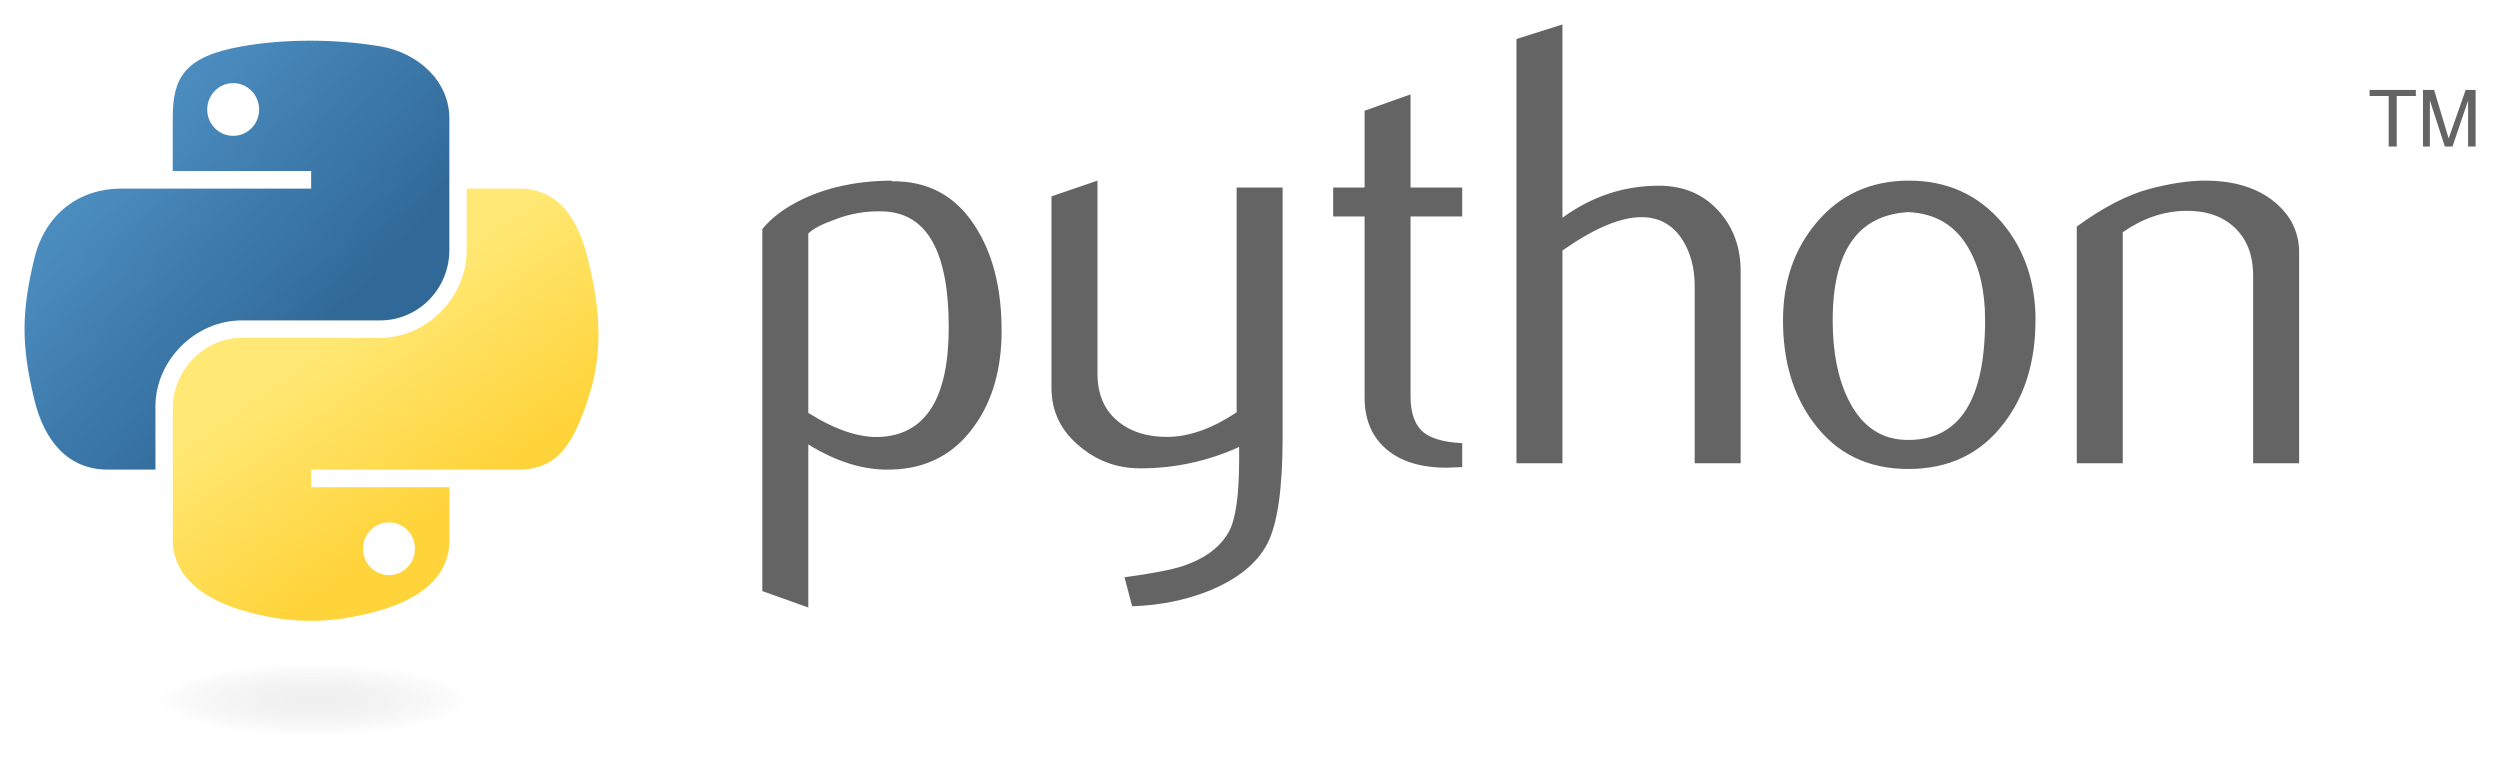
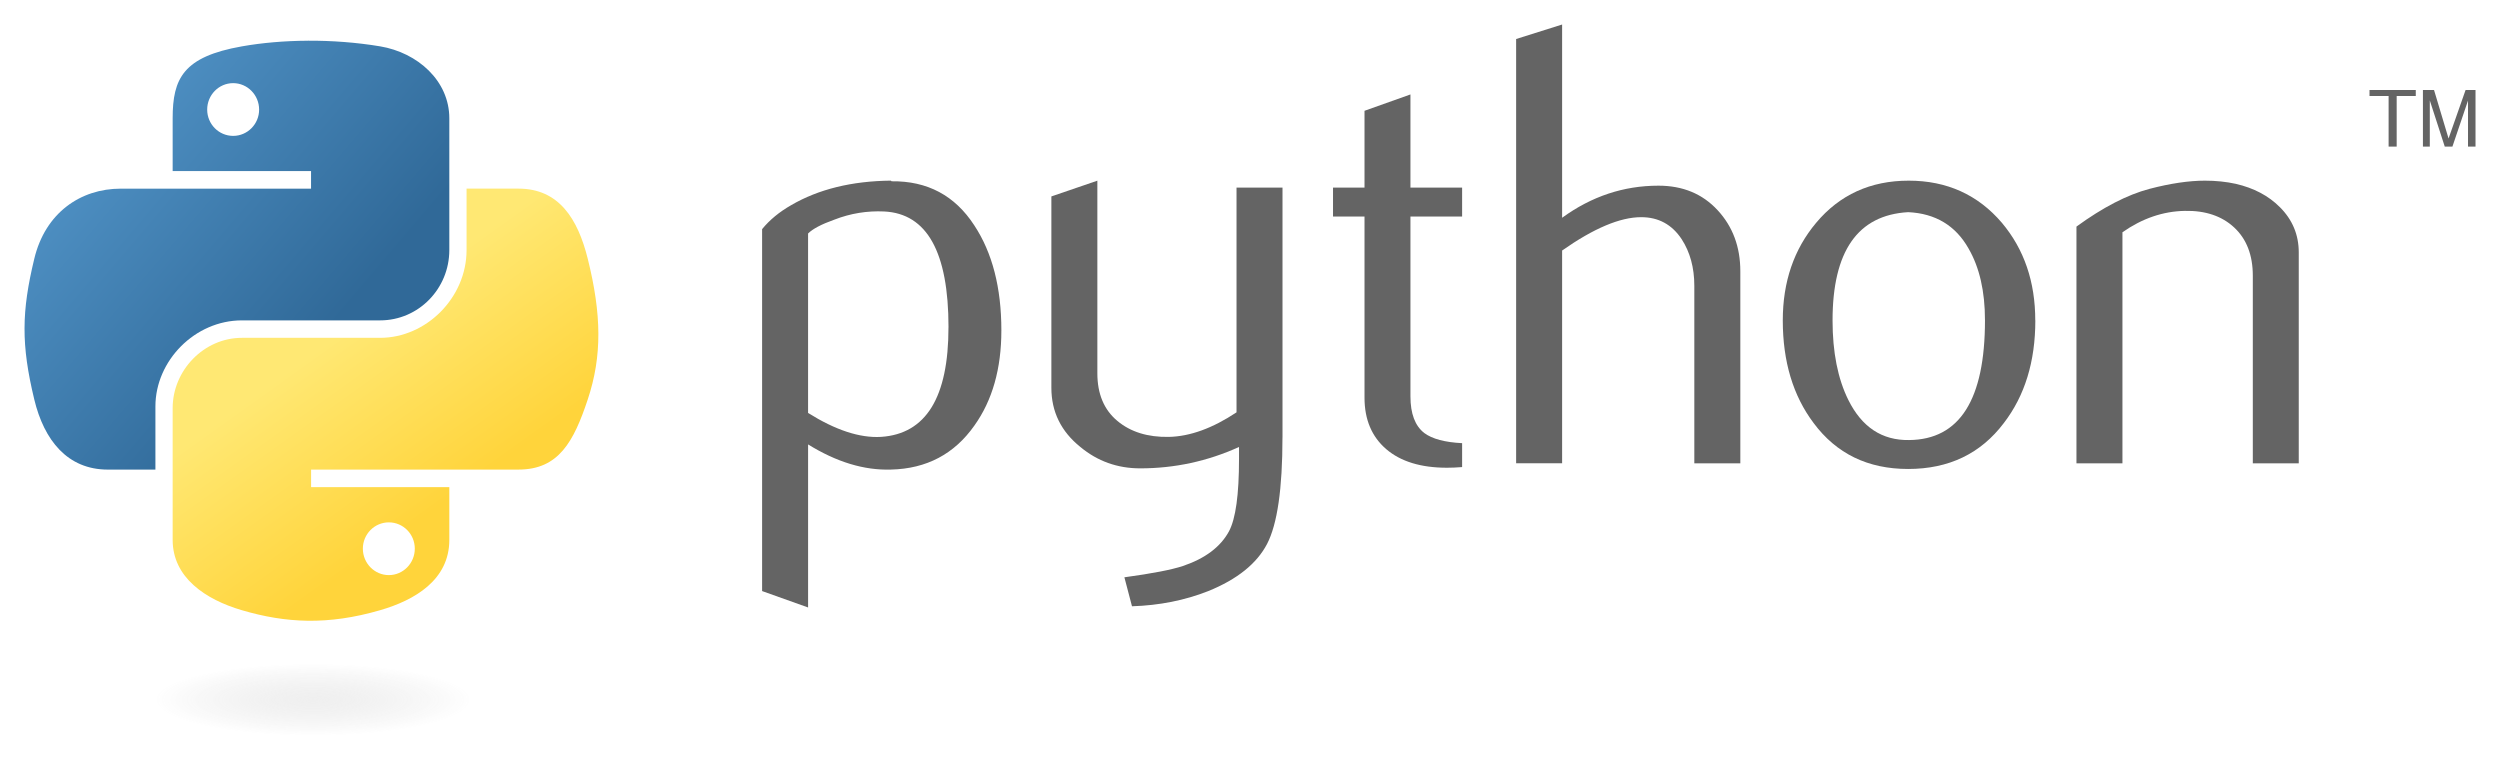
- <svg xmlns="http://www.w3.org/2000/svg" viewBox="4.84 14.08 114.39 34.79">
+ <svg xmlns="http://www.w3.org/2000/svg" viewBox="0.84 -1.49 484.34 147.31" version="1.1">
  <defs>
-     <linearGradient id="A" x1="82.651" y1="-9.222" x2="134.024" y2="35.404" gradientUnits="userSpaceOnUse">
-       <stop offset="0" stop-color="#5a9fd4" />
-       <stop offset="1" stop-color="#306998" />
+     <linearGradient id="vlpc" x1="151" x2="112" y1="192.4" y2="137.3" gradientTransform="matrix(.5625 0 0 .568 -9.4 -5.305)" gradientUnits="userSpaceOnUse">
+       <stop style="stop-color:#ffd43b" offset="0" />
+       <stop style="stop-color:#ffe873" offset="1" />
    </linearGradient>
-     <linearGradient id="B" x1="141.232" y1="72.494" x2="122.887" y2="46.288" gradientUnits="userSpaceOnUse">
-       <stop offset="0" stop-color="#ffd43b" />
-       <stop offset="1" stop-color="#ffe873" />
+     <linearGradient id="vlpb" x1="26.65" x2="135.7" y1="20.6" y2="114.4" gradientTransform="matrix(.5625 0 0 .568 -9.4 -5.305)" gradientUnits="userSpaceOnUse">
+       <stop style="stop-color:#5a9fd4" offset="0" />
+       <stop style="stop-color:#306998" offset="1" />
    </linearGradient>
-     <radialGradient id="C" gradientTransform="matrix(2.382716e-8,-0.296405,1.43676,4.683673e-7,-128.544,150.5202)" cx="61.519" cy="132.286" fx="61.519" fy="132.286" r="29.037" gradientUnits="userSpaceOnUse">
-       <stop offset="0" stop-color="#b8b8b8" stop-opacity=".498" />
-       <stop offset="1" stop-color="#7f7f7f" stop-opacity="0" />
+     <radialGradient id="vlpa" cx="61.52" cy="132.3" r="29.04" gradientTransform="matrix(2.383e-8 -.2964 1.437 4.684e-7 -128.5 150.5)" gradientUnits="userSpaceOnUse">
+       <stop style="stop-color:#b8b8b8;stop-opacity:.498" offset="0" />
+       <stop style="stop-color:#7f7f7f;stop-opacity:0" offset="1" />
    </radialGradient>
  </defs>
-   <g transform="matrix(.281963 0 0 .281963 -17.33927 18.54123)">
-     <path d="M232.618 37.297c0-12.2-3.478-18.46-10.435-18.804-2.768-.13-5.47.3-8.1 1.33-2.098.75-3.5 1.494-4.254 2.245v29.117c4.45 2.792 8.402 4.1 11.848 3.887 7.3-.482 10.94-6.4 10.94-17.776zm8.582.506c0 6.197-1.453 11.34-4.377 15.432-3.258 4.63-7.773 7.014-13.546 7.145-4.352.14-8.835-1.225-13.448-4.083V82.76l-7.463-2.662V21.36c1.225-1.502 2.8-2.792 4.7-3.887 4.442-2.588 9.84-3.92 16.2-3.985l.106.106c5.805-.073 10.28 2.3 13.423 7.144 2.93 4.434 4.4 10.117 4.4 17.065zm45.6 17.367c0 8.312-.833 14.07-2.5 17.27-1.674 3.2-4.858 5.756-9.56 7.66-3.813 1.502-7.937 2.32-12.362 2.458l-1.233-4.703c4.5-.612 7.667-1.225 9.504-1.837 3.617-1.225 6.1-3.103 7.463-5.618 1.094-2.05 1.633-5.96 1.633-11.75v-1.943a38.34 38.34 0 0 1-16.045 3.47c-3.674 0-6.916-1.15-9.708-3.47-3.135-2.523-4.703-5.724-4.703-9.602v-31.06l7.463-2.556v31.264c0 3.34 1.078 5.912 3.233 7.716s4.948 2.67 8.37 2.605c3.42-.073 7.087-1.396 10.982-3.985V14.615h7.463V55.17zm29.143 4.802l-2.458.106c-4.22 0-7.512-1.004-9.863-3.02-2.343-2.017-3.52-4.8-3.52-8.353V19.3h-5.1v-4.695h5.1V2.146l7.455-2.654v15.122h8.386v4.695h-8.386v29.2c0 2.8.75 4.785 2.254 5.944 1.3.955 3.34 1.502 6.132 1.64v3.887zm45.187-.612h-7.463V30.553c0-2.93-.686-5.454-2.05-7.56-1.576-2.384-3.764-3.576-6.573-3.576-3.42 0-7.7 1.804-12.836 5.413v34.53h-7.463V-9.497l7.463-2.352v31.362c4.768-3.47 9.978-5.2 15.636-5.2 3.952 0 7.153 1.33 9.602 3.985 2.458 2.654 3.682 5.96 3.682 9.912v31.16zm39.666-23.238c0-4.687-.9-8.557-2.662-11.62-2.107-3.73-5.38-5.7-9.806-5.903-8.18.474-12.264 6.336-12.264 17.57 0 5.152.85 9.455 2.564 12.9 2.188 4.4 5.47 6.573 9.847 6.5 8.214-.065 12.32-6.548 12.32-19.458zm8.173.05c0 6.67-1.707 12.223-5.1 16.657-3.748 4.964-8.925 7.455-15.53 7.455-6.548 0-11.652-2.5-15.334-7.455-3.34-4.434-5.005-9.986-5.005-16.657 0-6.27 1.805-11.546 5.413-15.84 3.813-4.556 8.827-6.842 15.024-6.842s11.243 2.286 15.13 6.842c3.6 4.295 5.413 9.57 5.413 15.84zm42.785 23.188h-7.463V28.92c0-3.34-1.004-5.944-3.013-7.822-2-1.87-4.687-2.776-8.026-2.703-3.544.065-6.916 1.225-10.117 3.47V59.36h-7.463V20.943c4.295-3.127 8.247-5.17 11.856-6.124 3.405-.9 6.4-1.33 8.998-1.33 1.772 0 3.438.17 5.005.514 2.93.678 5.315 1.935 7.153 3.78 2.05 2.04 3.07 4.5 3.07 7.357v34.22z" fill="#646464" />
-     <path d="M128.657-9.22c-3.84.018-7.507.345-10.733.916-9.505 1.68-11.23 5.194-11.23 11.675v8.56h22.46v2.853h-30.9c-6.528 0-12.244 3.924-14.03 11.387-2.062 8.555-2.154 13.894 0 22.827 1.597 6.65 5.41 11.387 11.937 11.387h7.723V50.124c0-7.414 6.414-13.953 14.03-13.953h22.435c6.245 0 11.23-5.142 11.23-11.414V3.37c0-6.087-5.135-10.66-11.23-11.675-3.858-.642-7.862-.934-11.702-.916zM116.5-2.337c2.32 0 4.215 1.926 4.215 4.293 0 2.36-1.895 4.267-4.215 4.267-2.328 0-4.215-1.908-4.215-4.267 0-2.368 1.886-4.293 4.215-4.293z" fill="url(#A)" />
-     <path d="M154.4 14.784v9.974c0 7.733-6.556 14.24-14.03 14.24h-22.435c-6.145 0-11.23 5.26-11.23 11.414V71.8c0 6.087 5.293 9.667 11.23 11.414 7.1 2.09 13.928 2.468 22.435 0 5.655-1.637 11.23-4.932 11.23-11.414v-8.56h-22.435v-2.853h33.665c6.528 0 8.96-4.553 11.23-11.387 2.345-7.036 2.245-13.802 0-22.827-1.613-6.498-4.694-11.387-11.23-11.387h-8.43zm-12.618 54.163c2.328 0 4.215 1.908 4.215 4.267 0 2.368-1.886 4.293-4.215 4.293-2.32 0-4.215-1.926-4.215-4.293 0-2.36 1.895-4.267 4.215-4.267z" fill="url(#B)" />
-     <path d="M466.287 7.96h1.308V-.245h3.1v-.978h-7.508v.978h3.1V7.96m5.568 0h1.118V.466L475.4 7.96h1.245l2.528-7.47v7.47h1.22v-9.184h-1.613l-2.763 7.868-2.356-7.868h-1.804V7.96" fill="#646464" />
-     <path transform="matrix(.614922 0 0 .678138 91.57979 8.0448)" d="M110.467 132.286c0 4.753-21.915 8.607-48.948 8.607s-48.948-3.853-48.948-8.607 21.915-8.607 48.948-8.607 48.948 3.853 48.948 8.607z" opacity=".444" fill="url(#C)" />
-   </g>
+   <path d="m184.6 61.93c0-14.56-4.152-22.04-12.46-22.45-3.304-0.156-6.531 0.37-9.669 1.589-2.505 0.897-4.191 1.784-5.078 2.68v34.76c5.312 3.334 10.03 4.883 14.14 4.64 8.704-0.575 13.06-7.642 13.06-21.22zm10.24 0.604c0 7.398-1.735 13.54-5.224 18.42-3.889 5.527-9.279 8.373-16.17 8.529-5.195 0.166-10.55-1.462-16.05-4.874v31.59l-8.909-3.178v-70.12c1.462-1.793 3.343-3.334 5.624-4.64 5.302-3.09 11.75-4.679 19.33-4.757l0.127 0.127c6.93-0.088 12.27 2.758 16.02 8.529 3.499 5.293 5.254 12.08 5.254 20.37z" style="fill:#646464" />
+   <path d="m249.3 83.27c0 9.923-0.994 16.79-2.983 20.62-1.998 3.821-5.8 6.872-11.41 9.143-4.552 1.793-9.474 2.768-14.76 2.934l-1.472-5.614c5.371-0.731 9.153-1.462 11.35-2.193 4.318-1.462 7.281-3.704 8.909-6.706 1.306-2.447 1.949-7.115 1.949-14.03v-2.32c-6.092 2.768-12.48 4.143-19.15 4.143-4.386 0-8.256-1.374-11.59-4.143-3.743-3.012-5.614-6.833-5.614-11.46v-37.08l8.909-3.051v37.32c0 3.987 1.287 7.057 3.86 9.211 2.573 2.154 5.907 3.187 9.991 3.109 4.084-0.088 8.46-1.667 13.11-4.757v-43.54h8.909v48.41z" style="fill:#646464" />
+   <path d="m284.1 89c-1.062 0.088-2.037 0.127-2.934 0.127-5.039 0-8.967-1.199-11.77-3.606-2.797-2.408-4.201-5.731-4.201-9.971v-35.09h-6.102v-5.605h6.102v-14.88l8.899-3.168v18.05h10.01v5.605h-10.01v34.85c0 3.343 0.897 5.712 2.69 7.096 1.54 1.14 3.987 1.793 7.32 1.959v4.64z" style="fill:#646464" />
+   <path d="m338 88.27h-8.909v-34.39c0-3.499-0.819-6.511-2.447-9.026-1.881-2.846-4.493-4.269-7.846-4.269-4.084 0-9.192 2.154-15.32 6.462v41.22h-8.909v-82.2l8.909-2.807v37.44c5.692-4.143 11.91-6.219 18.67-6.219 4.718 0 8.538 1.589 11.46 4.757 2.934 3.168 4.396 7.115 4.396 11.83v37.19z" style="fill:#646464" />
+   <path d="m385.4 60.53c0-5.595-1.062-10.21-3.178-13.87-2.515-4.454-6.423-6.803-11.71-7.047-9.767 0.565-14.64 7.564-14.64 20.98 0 6.15 1.014 11.29 3.061 15.41 2.612 5.254 6.531 7.846 11.76 7.759 9.806-0.078 14.71-7.817 14.71-23.23zm9.757 0.058c0 7.963-2.037 14.59-6.102 19.88-4.474 5.926-10.65 8.899-18.54 8.899-7.817 0-13.91-2.973-18.31-8.899-3.987-5.293-5.975-11.92-5.975-19.88 0-7.486 2.154-13.78 6.462-18.91 4.552-5.439 10.54-8.168 17.93-8.168 7.398 0 13.42 2.729 18.06 8.168 4.308 5.127 6.462 11.42 6.462 18.91z" style="fill:#646464" />
+   <path d="m446.2 88.27h-8.909v-36.34c0-3.987-1.199-7.096-3.597-9.338-2.398-2.232-5.595-3.314-9.581-3.226-4.23 0.078-8.256 1.462-12.08 4.143v44.76h-8.909v-45.86c5.127-3.733 9.845-6.17 14.15-7.31 4.065-1.062 7.651-1.589 10.74-1.589 2.115 0 4.104 0.205 5.975 0.614 3.499 0.809 6.345 2.31 8.538 4.513 2.447 2.437 3.665 5.361 3.665 8.782v40.85z" style="fill:#646464" />
+   <path d="m60.51 6.398c-4.584 0.021-8.961 0.412-12.81 1.094-11.35 2.005-13.41 6.2-13.41 13.94v10.22h26.81v3.406h-26.81-10.06c-7.792 0-14.62 4.684-16.75 13.59-2.462 10.21-2.571 16.59 0 27.25 1.906 7.938 6.458 13.59 14.25 13.59h9.219v-12.25c0-8.85 7.657-16.66 16.75-16.66h26.78c7.455 0 13.41-6.138 13.41-13.62v-25.53c0-7.266-6.13-12.72-13.41-13.94-4.606-0.767-9.385-1.115-13.97-1.094zm-14.5 8.219c2.77 0 5.031 2.299 5.031 5.125-2e-6 2.816-2.262 5.094-5.031 5.094-2.779-1e-6 -5.031-2.277-5.031-5.094-1e-6 -2.826 2.252-5.125 5.031-5.125z" style="fill:url(#vlpb)" />
+   <path d="m91.23 35.05v11.91c0 9.231-7.826 17-16.75 17h-26.78c-7.336 0-13.41 6.278-13.41 13.62v25.53c0 7.266 6.319 11.54 13.41 13.62 8.487 2.496 16.63 2.947 26.78 0 6.75-1.954 13.41-5.888 13.41-13.62v-10.22h-26.78v-3.406h26.78 13.41c7.792 0 10.7-5.435 13.41-13.59 2.799-8.399 2.68-16.48 0-27.25-1.926-7.757-5.604-13.59-13.41-13.59h-10.06zm-15.06 64.66c2.779 3e-6 5.031 2.277 5.031 5.094-2e-6 2.826-2.252 5.125-5.031 5.125-2.77 0-5.031-2.299-5.031-5.125 2e-6 -2.816 2.262-5.094 5.031-5.094z" style="fill:url(#vlpc)" />
+   <path d="m463.6 26.91h1.562v-9.796h3.7v-1.168h-8.962v1.168h3.7v9.796m6.647 0h1.334v-8.947l2.896 8.946h1.486l3.018-8.916v8.917h1.456v-10.96h-1.926l-3.298 9.393-2.813-9.393h-2.153v10.96" style="fill:#646464" />
+   <path transform="matrix(.7341 0 0 .8095 16.25 27.01)" d="m110.5 132.3a48.95 8.607 0 1 1-97.9 0 48.95 8.607 0 1 1 97.9 0z" style="fill:url(#vlpa);opacity:.444" />
</svg>
